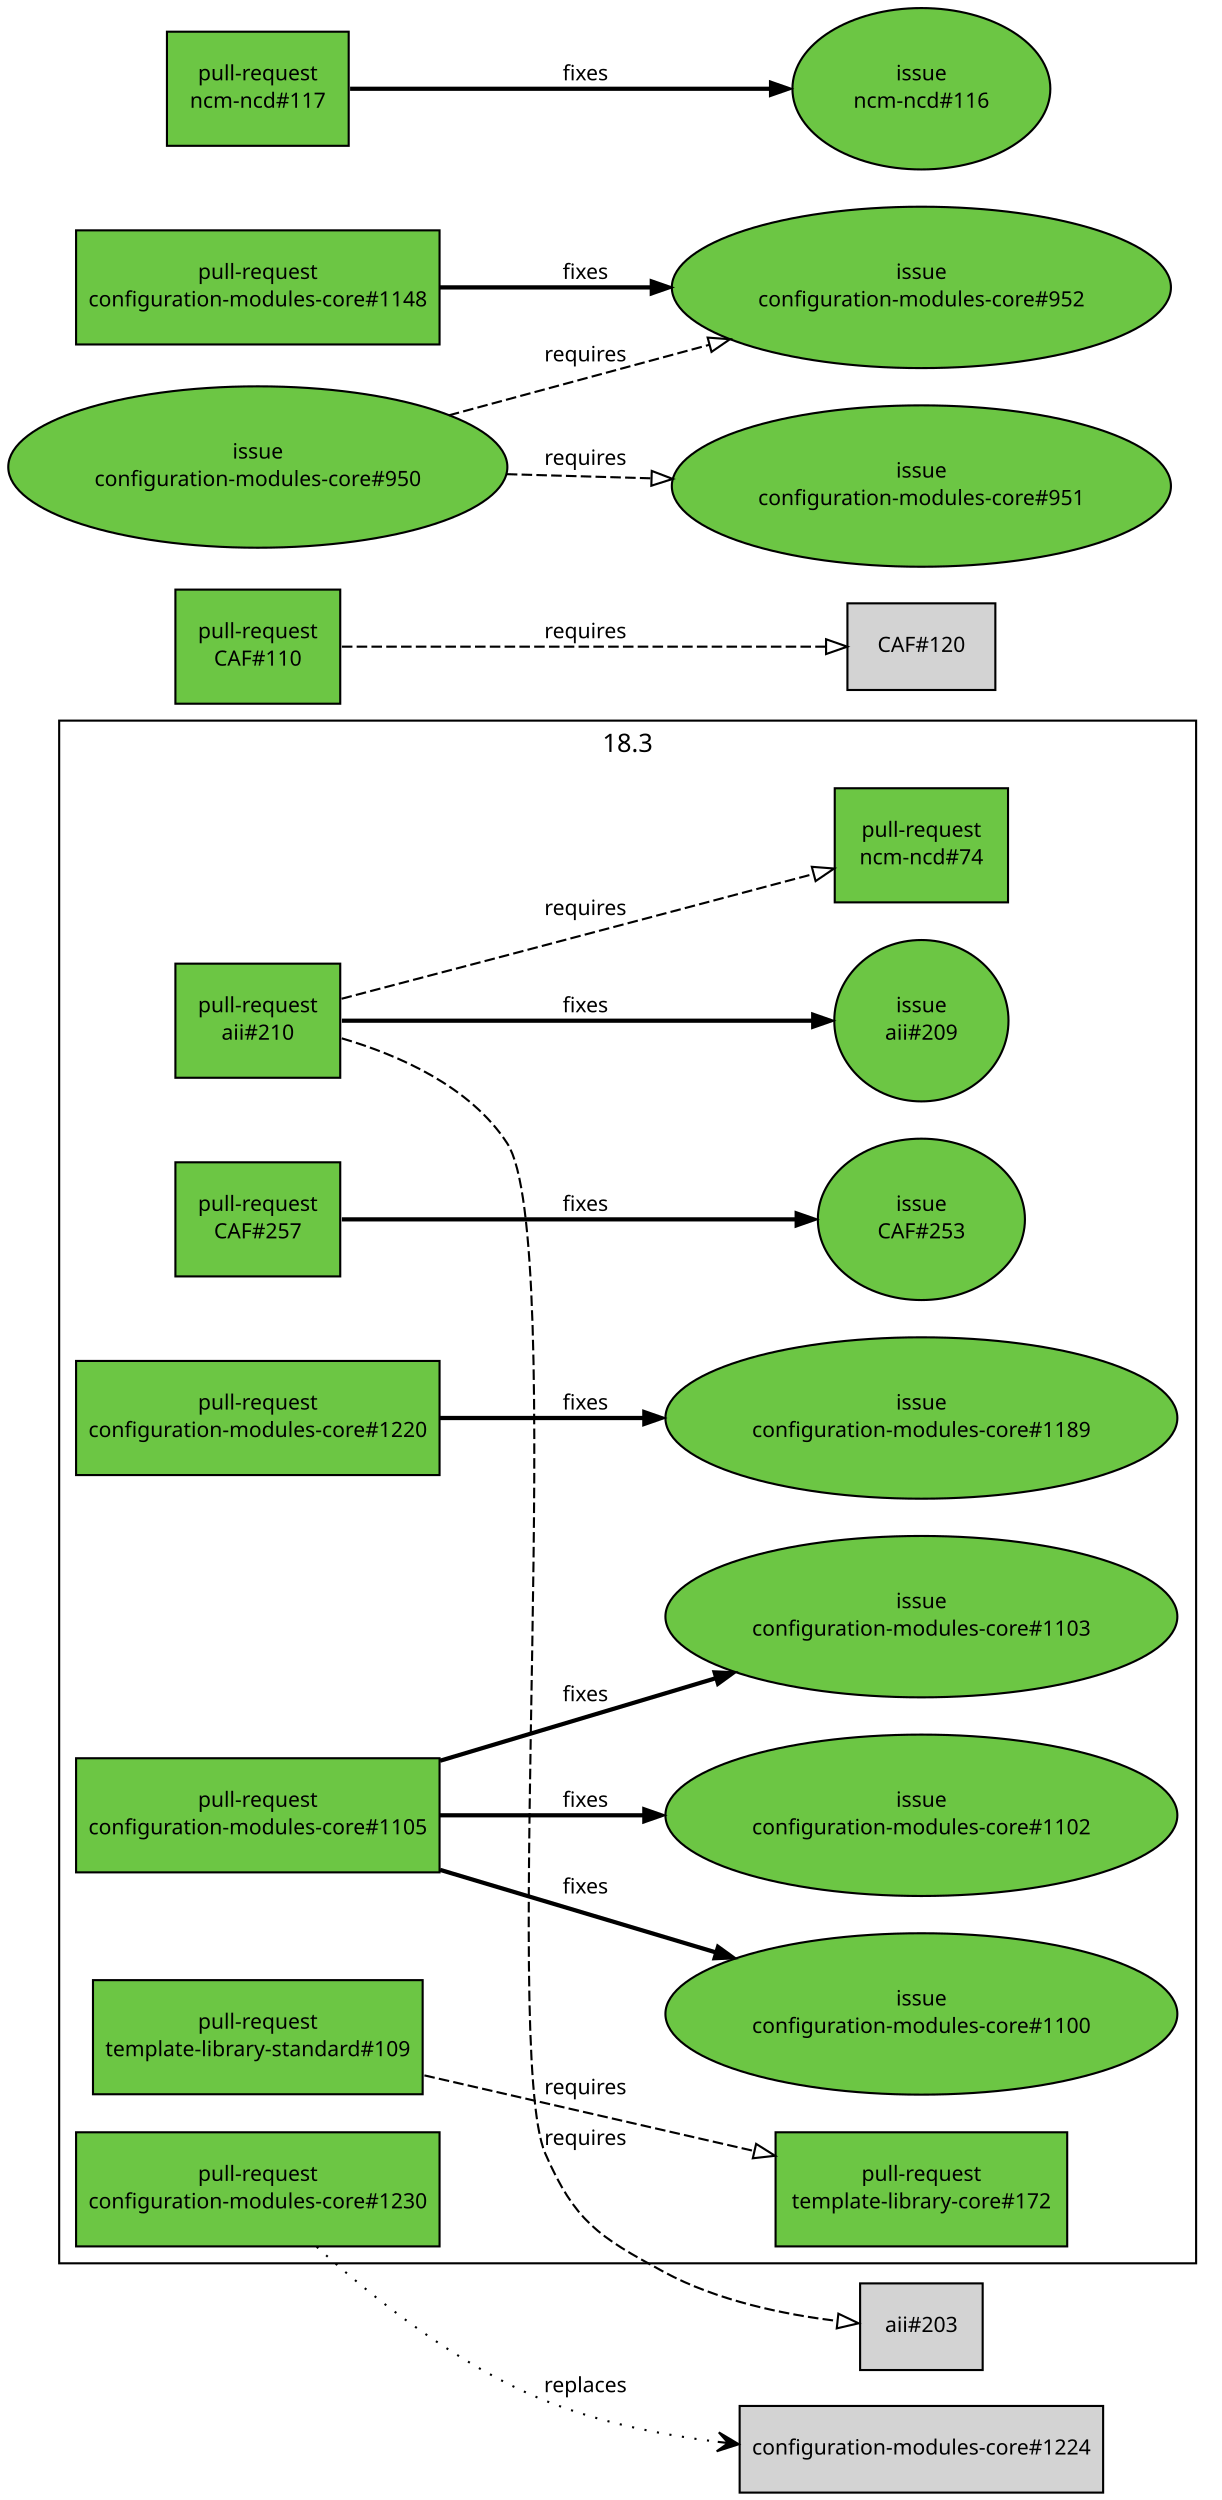
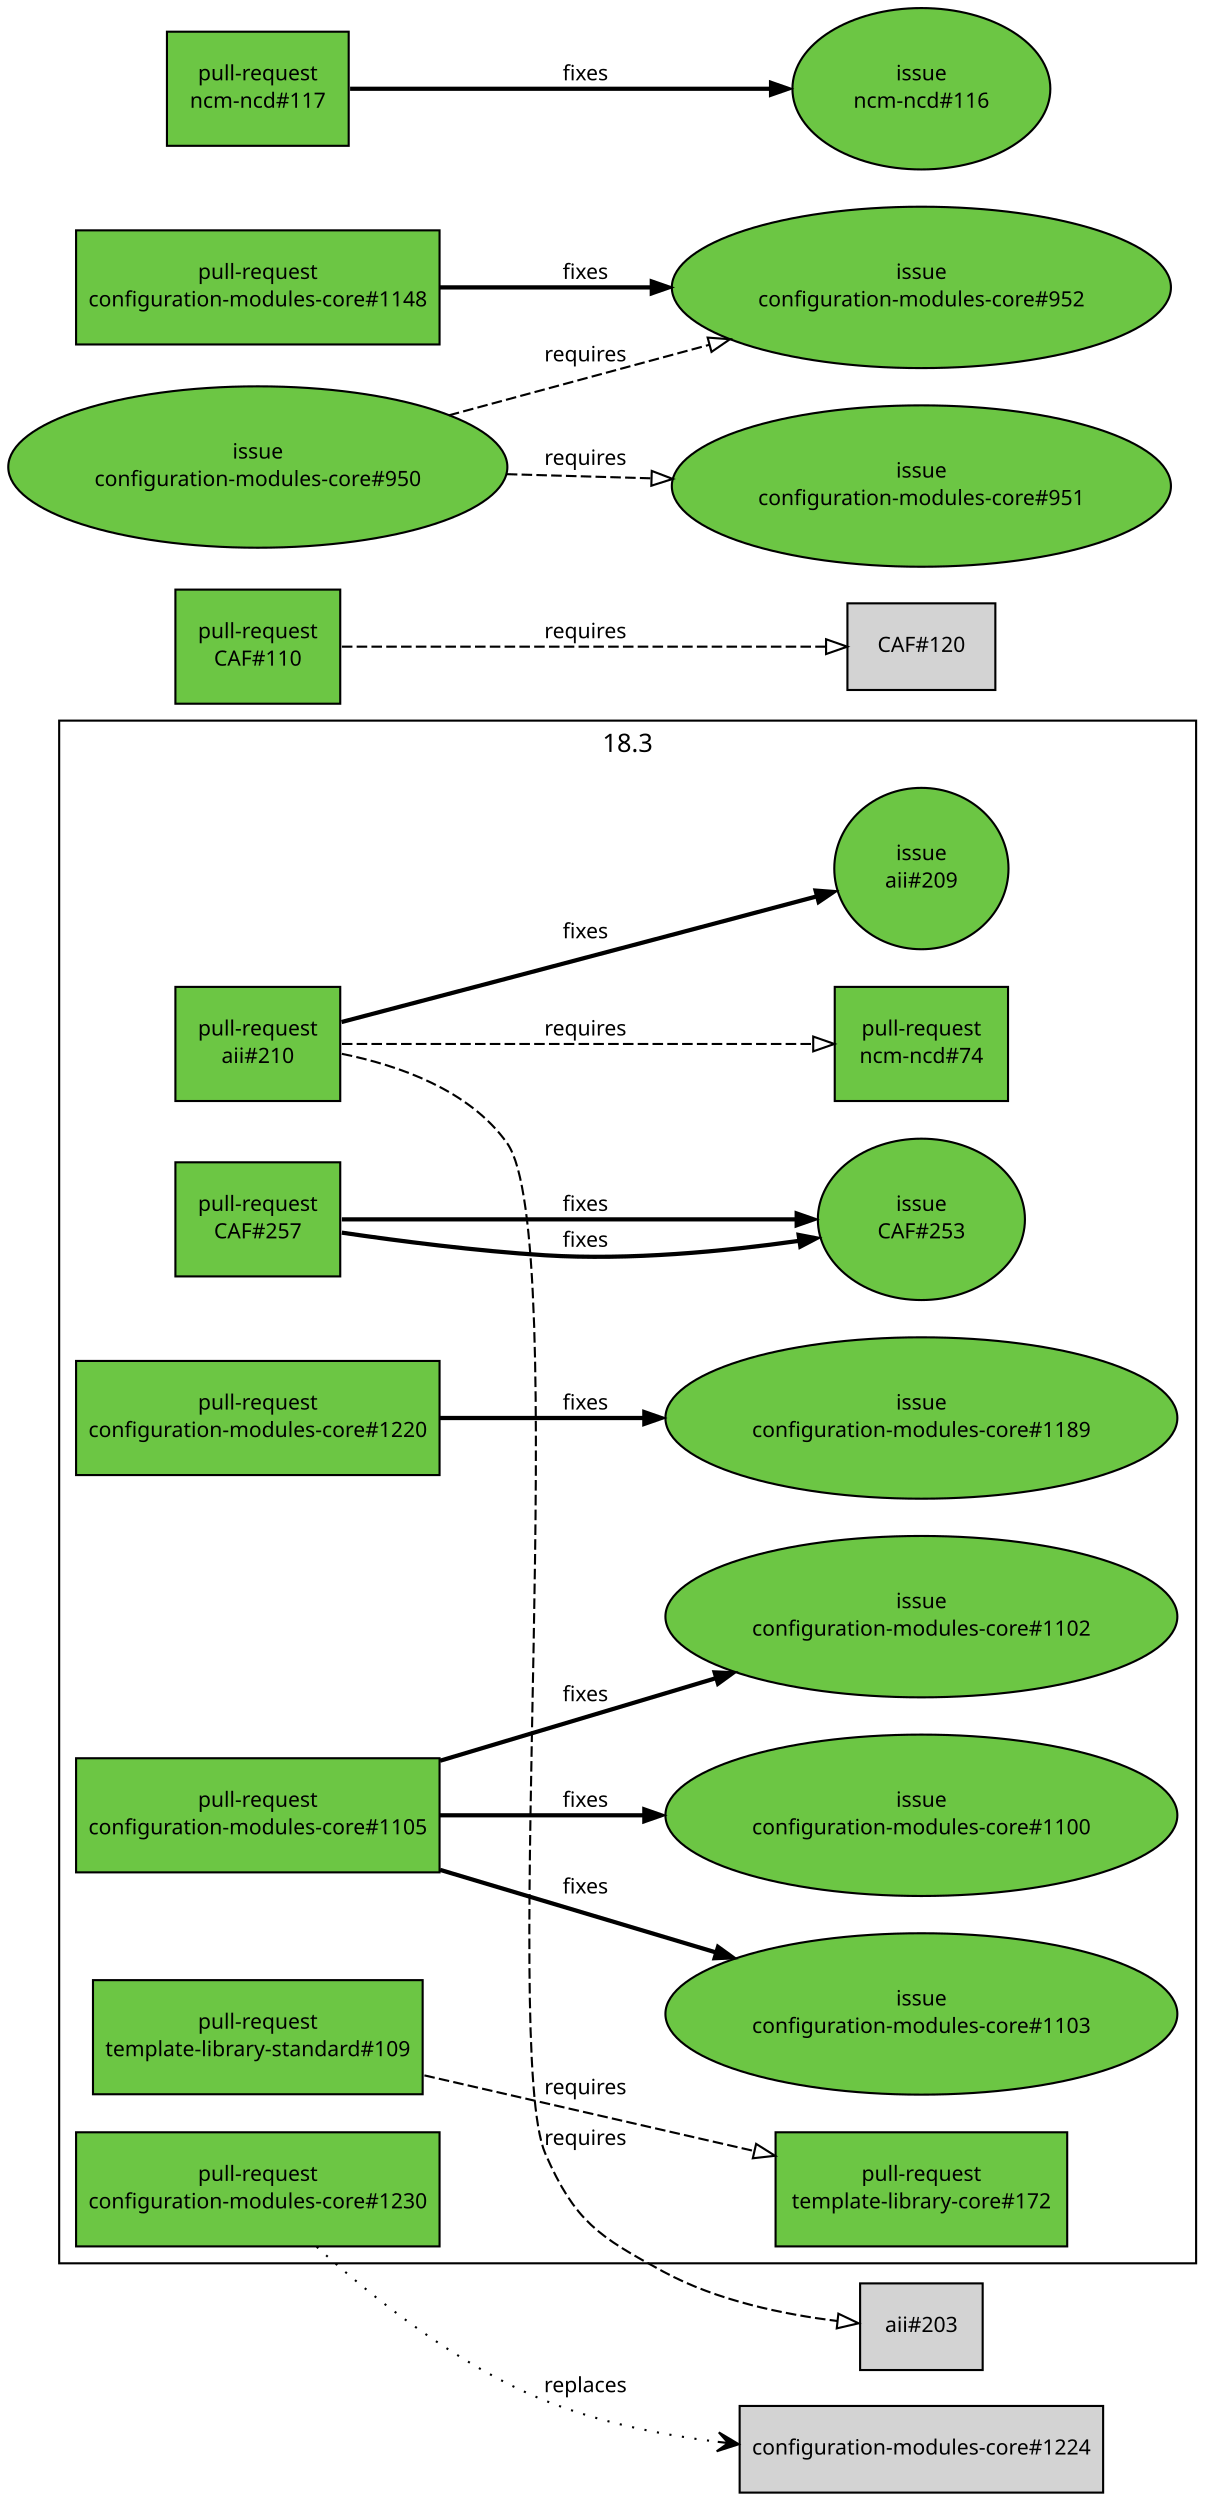
<svg xmlns="http://www.w3.org/2000/svg" xmlns:xlink="http://www.w3.org/1999/xlink" width="578pt" height="1183pt" viewBox="0.00 0.00 578.00 1183.00">
  <g id="graph1" class="graph" transform="scale(1 1) rotate(0) translate(4 1179)">
    <polygon fill="white" stroke="white" points="-4,5 -4,-1179 575,-1179 575,5 -4,5" />
    <g id="graph3" class="cluster">
      <polygon fill="none" stroke="black" points="24,-108 24,-838 562,-838 562,-108 24,-108" />
      <text text-anchor="middle" x="293" y="-823.2" font-family="Sans" font-size="12.00">18.3</text>
    </g>
    <g id="node1" class="node">
      <a xlink:href="https://github.com/quattor/aii/pull/210" xlink:title="Shellfe: support active config for plugins" target="_parent">
-         <polygon fill="#6cc644" stroke="black" points="157,-723 79,-723 79,-669 157,-669 157,-723" />
-         <text text-anchor="middle" x="118" y="-700" font-family="Sans" font-size="10.00">pull-request</text>
-         <text text-anchor="middle" x="118" y="-687" font-family="Sans" font-size="10.00">aii#210</text>
+         <polygon fill="#6cc644" stroke="black" points="157,-712 79,-712 79,-658 157,-658 157,-712" />
+         <text text-anchor="middle" x="118" y="-689" font-family="Sans" font-size="10.00">pull-request</text>
+         <text text-anchor="middle" x="118" y="-676" font-family="Sans" font-size="10.00">aii#210</text>
      </a>
    </g>
    <g id="node3" class="node">
      <a xlink:href="https://github.com/quattor/aii/issues/209" xlink:title="support ACTIVE_CONFIG" target="_parent">
-         <ellipse fill="#6cc644" stroke="black" cx="432" cy="-696" rx="41.217" ry="38.184" />
-         <text text-anchor="middle" x="432" y="-700" font-family="Sans" font-size="10.00">issue</text>
-         <text text-anchor="middle" x="432" y="-687" font-family="Sans" font-size="10.00">aii#209</text>
+         <ellipse fill="#6cc644" stroke="black" cx="432" cy="-768" rx="41.217" ry="38.184" />
+         <text text-anchor="middle" x="432" y="-772" font-family="Sans" font-size="10.00">issue</text>
+         <text text-anchor="middle" x="432" y="-759" font-family="Sans" font-size="10.00">aii#209</text>
      </a>
    </g>
    <g id="edge2" class="edge">
-       <path fill="none" stroke="black" stroke-width="2" d="M157.768,-696C214.279,-696 317.868,-696 380.284,-696" />
-       <polygon fill="black" stroke="black" points="380.31,-699.5 390.31,-696 380.31,-692.5 380.31,-699.5" />
-       <text text-anchor="middle" x="273" y="-700" font-family="Sans" font-size="10.00">fixes</text>
+       <path fill="none" stroke="black" stroke-width="2" d="M157.609,-695.38C180.517,-701.39 209.889,-709.106 236,-716 285.736,-729.131 342.549,-744.213 382.158,-754.741" />
+       <polygon fill="black" stroke="black" points="381.278,-758.129 391.842,-757.315 383.077,-751.364 381.278,-758.129" />
+       <text text-anchor="middle" x="273" y="-735" font-family="Sans" font-size="10.00">fixes</text>
    </g>
    <g id="node5" class="node">
      <a xlink:href="https://github.com/quattor/ncm-ncd/pull/74" xlink:title="Set the current active config as an attribute to the component" target="_parent">
-         <polygon fill="#6cc644" stroke="black" points="473,-806 391,-806 391,-752 473,-752 473,-806" />
-         <text text-anchor="middle" x="432" y="-783" font-family="Sans" font-size="10.00">pull-request</text>
-         <text text-anchor="middle" x="432" y="-770" font-family="Sans" font-size="10.00">ncm-ncd#74</text>
+         <polygon fill="#6cc644" stroke="black" points="473,-712 391,-712 391,-658 473,-658 473,-712" />
+         <text text-anchor="middle" x="432" y="-689" font-family="Sans" font-size="10.00">pull-request</text>
+         <text text-anchor="middle" x="432" y="-676" font-family="Sans" font-size="10.00">ncm-ncd#74</text>
      </a>
    </g>
    <g id="edge4" class="edge">
-       <path fill="none" stroke="black" stroke-dasharray="5,2" d="M157.609,-706.38C180.517,-712.39 209.889,-720.106 236,-727 285.266,-740.007 341.475,-754.927 381.028,-765.441" />
-       <polygon fill="none" stroke="black" points="380.148,-768.828 390.711,-768.015 381.946,-762.063 380.148,-768.828" />
-       <text text-anchor="middle" x="273" y="-746" font-family="Sans" font-size="10.00">requires</text>
+       <path fill="none" stroke="black" stroke-dasharray="5,2" d="M157.768,-685C214.435,-685 318.442,-685 380.801,-685" />
+       <polygon fill="none" stroke="black" points="380.813,-688.5 390.813,-685 380.813,-681.5 380.813,-688.5" />
+       <text text-anchor="middle" x="273" y="-689" font-family="Sans" font-size="10.00">requires</text>
    </g>
    <g id="node7" class="node">
      <polygon fill="lightgrey" stroke="black" points="461,-98.5 403,-98.5 403,-57.5 461,-57.5 461,-98.5" />
      <text text-anchor="middle" x="432" y="-75.5" font-family="Sans" font-size="10.00">aii#203</text>
    </g>
    <g id="edge6" class="edge">
-       <path fill="none" stroke="black" stroke-dasharray="5,2" d="M157.721,-687.662C184.699,-679.744 218.537,-664.901 236,-638 264.94,-593.421 232.74,-208.712 254,-160 268.079,-127.74 279.072,-120.803 310,-104 335.309,-90.25 367.249,-83.769 392.1,-80.716" />
+       <path fill="none" stroke="black" stroke-dasharray="5,2" d="M157.761,-680.33C184.574,-674.913 218.196,-663.221 236,-638 266.651,-594.58 232.74,-208.712 254,-160 268.079,-127.74 279.072,-120.803 310,-104 335.309,-90.25 367.249,-83.769 392.1,-80.716" />
      <polygon fill="none" stroke="black" points="392.715,-84.17 402.276,-79.606 391.956,-77.211 392.715,-84.17" />
      <text text-anchor="middle" x="273" y="-164" font-family="Sans" font-size="10.00">requires</text>
    </g>
    <g id="node8" class="node">
      <a xlink:href="https://github.com/quattor/CAF/pull/257" xlink:title="Process: run process as another user" target="_parent">
        <polygon fill="#6cc644" stroke="black" points="157,-629 79,-629 79,-575 157,-575 157,-629" />
        <text text-anchor="middle" x="118" y="-606" font-family="Sans" font-size="10.00">pull-request</text>
        <text text-anchor="middle" x="118" y="-593" font-family="Sans" font-size="10.00">CAF#257</text>
      </a>
    </g>
    <g id="node10" class="node">
      <a xlink:href="https://github.com/quattor/CAF/issues/253" xlink:title="CAF::Process: Include an option to execute the command as an specific user" target="_parent">
        <ellipse fill="#6cc644" stroke="black" cx="432" cy="-602" rx="48.998" ry="38.184" />
        <text text-anchor="middle" x="432" y="-606" font-family="Sans" font-size="10.00">issue</text>
        <text text-anchor="middle" x="432" y="-593" font-family="Sans" font-size="10.00">CAF#253</text>
      </a>
    </g>
    <g id="edge8" class="edge">
      <path fill="none" stroke="black" stroke-width="2" d="M157.768,-602C211.934,-602 309.353,-602 372.308,-602" />
      <polygon fill="black" stroke="black" points="372.488,-605.5 382.488,-602 372.488,-598.5 372.488,-605.5" />
      <text text-anchor="middle" x="273" y="-606" font-family="Sans" font-size="10.00">fixes</text>
    </g>
-     <g id="node11" class="node">
+     <g id="edge10" class="edge">
+       <path fill="none" stroke="black" stroke-width="2" d="M157.749,-595.708C184.802,-591.752 221.464,-587.026 254,-585 294.044,-582.507 339.023,-586.864 373.748,-591.79" />
+       <polygon fill="black" stroke="black" points="373.314,-595.264 383.717,-593.259 374.335,-588.339 373.314,-595.264" />
+       <text text-anchor="middle" x="273" y="-589" font-family="Sans" font-size="10.00">fixes</text>
+     </g>
+     <g id="node12" class="node">
      <a xlink:href="https://github.com/quattor/CAF/pull/110" xlink:title="Download: API proposal" target="_parent">
        <polygon fill="#6cc644" stroke="black" points="157,-900 79,-900 79,-846 157,-846 157,-900" />
        <text text-anchor="middle" x="118" y="-877" font-family="Sans" font-size="10.00">pull-request</text>
        <text text-anchor="middle" x="118" y="-864" font-family="Sans" font-size="10.00">CAF#110</text>
      </a>
    </g>
-     <g id="node13" class="node">
+     <g id="node14" class="node">
      <polygon fill="lightgrey" stroke="black" points="467,-893.5 397,-893.5 397,-852.5 467,-852.5 467,-893.5" />
      <text text-anchor="middle" x="432" y="-870.5" font-family="Sans" font-size="10.00">CAF#120</text>
    </g>
-     <g id="edge10" class="edge">
+     <g id="edge12" class="edge">
      <path fill="none" stroke="black" stroke-dasharray="5,2" d="M157.768,-873C216.269,-873 325.221,-873 386.719,-873" />
      <polygon fill="none" stroke="black" points="386.897,-876.5 396.897,-873 386.897,-869.5 386.897,-876.5" />
      <text text-anchor="middle" x="273" y="-877" font-family="Sans" font-size="10.00">requires</text>
    </g>
-     <g id="node14" class="node">
+     <g id="node15" class="node">
      <a xlink:href="https://github.com/quattor/configuration-modules-core/pull/1230" xlink:title="ncm-ceph: support for luminous, bluestore, ceph-volume and per host osd deployment" target="_parent">
        <polygon fill="#6cc644" stroke="black" points="204,-170 32,-170 32,-116 204,-116 204,-170" />
        <text text-anchor="middle" x="118" y="-147" font-family="Sans" font-size="10.00">pull-request</text>
        <text text-anchor="middle" x="118" y="-134" font-family="Sans" font-size="10.00">configuration-modules-core#1230</text>
      </a>
    </g>
-     <g id="node16" class="node">
+     <g id="node17" class="node">
      <polygon fill="lightgrey" stroke="black" points="518,-40.5 346,-40.5 346,0.5 518,0.5 518,-40.5" />
      <text text-anchor="middle" x="432" y="-17.5" font-family="Sans" font-size="10.00">configuration-modules-core#1224</text>
    </g>
-     <g id="edge12" class="edge">
+     <g id="edge14" class="edge">
      <path fill="none" stroke="black" stroke-dasharray="1,5" d="M145.867,-115.794C171.666,-92.357 212.244,-59.739 254,-43 279.389,-32.822 308.297,-26.92 335.324,-23.558" />
      <polygon fill="black" stroke="black" points="345.579,-22.39 336.153,-27.992 340.611,-22.956 335.644,-23.521 335.644,-23.521 335.644,-23.521 340.611,-22.956 335.134,-19.05 345.579,-22.39 345.579,-22.39" />
      <text text-anchor="middle" x="273" y="-47" font-family="Sans" font-size="10.00">replaces</text>
    </g>
-     <g id="node17" class="node">
+     <g id="node18" class="node">
      <a xlink:href="https://github.com/quattor/configuration-modules-core/pull/1220" xlink:title="ncm-cups: Stop daemon if server not enabled" target="_parent">
        <polygon fill="#6cc644" stroke="black" points="204,-535 32,-535 32,-481 204,-481 204,-535" />
        <text text-anchor="middle" x="118" y="-512" font-family="Sans" font-size="10.00">pull-request</text>
        <text text-anchor="middle" x="118" y="-499" font-family="Sans" font-size="10.00">configuration-modules-core#1220</text>
      </a>
    </g>
-     <g id="node19" class="node">
+     <g id="node20" class="node">
      <a xlink:href="https://github.com/quattor/configuration-modules-core/issues/1189" xlink:title="ncm-cups: Nodetype of client should stop running cups daemon" target="_parent">
        <ellipse fill="#6cc644" stroke="black" cx="432" cy="-508" rx="121.122" ry="38.184" />
        <text text-anchor="middle" x="432" y="-512" font-family="Sans" font-size="10.00">issue</text>
        <text text-anchor="middle" x="432" y="-499" font-family="Sans" font-size="10.00">configuration-modules-core#1189</text>
      </a>
    </g>
-     <g id="edge14" class="edge">
+     <g id="edge16" class="edge">
      <path fill="none" stroke="black" stroke-width="2" d="M204.217,-508C233.916,-508 267.888,-508 300.372,-508" />
      <polygon fill="black" stroke="black" points="300.399,-511.5 310.399,-508 300.399,-504.5 300.399,-511.5" />
      <text text-anchor="middle" x="273" y="-512" font-family="Sans" font-size="10.00">fixes</text>
    </g>
-     <g id="node20" class="node">
+     <g id="node21" class="node">
      <a xlink:href="https://github.com/quattor/configuration-modules-core/pull/1105" xlink:title="ncm-authconfig: fix krb5_realm, user_object_class and newline between ldap_krb5_canonicalize and ldap_krb5_realm" target="_parent">
        <polygon fill="#6cc644" stroke="black" points="204,-347 32,-347 32,-293 204,-293 204,-347" />
        <text text-anchor="middle" x="118" y="-324" font-family="Sans" font-size="10.00">pull-request</text>
        <text text-anchor="middle" x="118" y="-311" font-family="Sans" font-size="10.00">configuration-modules-core#1105</text>
      </a>
    </g>
-     <g id="node22" class="node">
+     <g id="node23" class="node">
      <a xlink:href="https://github.com/quattor/configuration-modules-core/issues/1100" xlink:title="ncm-authconfig : no newline after krb5_canonicalize option" target="_parent">
-         <ellipse fill="#6cc644" stroke="black" cx="432" cy="-226" rx="121.122" ry="38.184" />
-         <text text-anchor="middle" x="432" y="-230" font-family="Sans" font-size="10.00">issue</text>
-         <text text-anchor="middle" x="432" y="-217" font-family="Sans" font-size="10.00">configuration-modules-core#1100</text>
-       </a>
-     </g>
-     <g id="edge16" class="edge">
-       <path fill="none" stroke="black" stroke-width="2" d="M204.217,-294.19C244.557,-282.113 292.783,-267.676 334.453,-255.202" />
-       <polygon fill="black" stroke="black" points="335.488,-258.546 344.064,-252.325 333.48,-251.84 335.488,-258.546" />
-       <text text-anchor="middle" x="273" y="-283" font-family="Sans" font-size="10.00">fixes</text>
-     </g>
-     <g id="node24" class="node">
-       <a xlink:href="https://github.com/quattor/configuration-modules-core/issues/1102" xlink:title="ncm-authconfig: There is no " target="_parent">
        <ellipse fill="#6cc644" stroke="black" cx="432" cy="-320" rx="121.122" ry="38.184" />
        <text text-anchor="middle" x="432" y="-324" font-family="Sans" font-size="10.00">issue</text>
-         <text text-anchor="middle" x="432" y="-311" font-family="Sans" font-size="10.00">configuration-modules-core#1102</text>
+         <text text-anchor="middle" x="432" y="-311" font-family="Sans" font-size="10.00">configuration-modules-core#1100</text>
      </a>
    </g>
    <g id="edge18" class="edge">
      <path fill="none" stroke="black" stroke-width="2" d="M204.217,-320C233.916,-320 267.888,-320 300.372,-320" />
      <polygon fill="black" stroke="black" points="300.399,-323.5 310.399,-320 300.399,-316.5 300.399,-323.5" />
      <text text-anchor="middle" x="273" y="-324" font-family="Sans" font-size="10.00">fixes</text>
    </g>
-     <g id="node26" class="node">
-       <a xlink:href="https://github.com/quattor/configuration-modules-core/issues/1103" xlink:title="ncm-authconfig: krb5_realm = ARRAY(0x39a5830)" target="_parent">
+     <g id="node25" class="node">
+       <a xlink:href="https://github.com/quattor/configuration-modules-core/issues/1102" xlink:title="ncm-authconfig: There is no " target="_parent">
        <ellipse fill="#6cc644" stroke="black" cx="432" cy="-414" rx="121.122" ry="38.184" />
        <text text-anchor="middle" x="432" y="-418" font-family="Sans" font-size="10.00">issue</text>
-         <text text-anchor="middle" x="432" y="-405" font-family="Sans" font-size="10.00">configuration-modules-core#1103</text>
+         <text text-anchor="middle" x="432" y="-405" font-family="Sans" font-size="10.00">configuration-modules-core#1102</text>
      </a>
    </g>
    <g id="edge20" class="edge">
      <path fill="none" stroke="black" stroke-width="2" d="M204.217,-345.81C244.557,-357.887 292.783,-372.324 334.453,-384.798" />
      <polygon fill="black" stroke="black" points="333.48,-388.16 344.064,-387.675 335.488,-381.454 333.48,-388.16" />
      <text text-anchor="middle" x="273" y="-374" font-family="Sans" font-size="10.00">fixes</text>
    </g>
    <g id="node27" class="node">
+       <a xlink:href="https://github.com/quattor/configuration-modules-core/issues/1103" xlink:title="ncm-authconfig: krb5_realm = ARRAY(0x39a5830)" target="_parent">
+         <ellipse fill="#6cc644" stroke="black" cx="432" cy="-226" rx="121.122" ry="38.184" />
+         <text text-anchor="middle" x="432" y="-230" font-family="Sans" font-size="10.00">issue</text>
+         <text text-anchor="middle" x="432" y="-217" font-family="Sans" font-size="10.00">configuration-modules-core#1103</text>
+       </a>
+     </g>
+     <g id="edge22" class="edge">
+       <path fill="none" stroke="black" stroke-width="2" d="M204.217,-294.19C244.557,-282.113 292.783,-267.676 334.453,-255.202" />
+       <polygon fill="black" stroke="black" points="335.488,-258.546 344.064,-252.325 333.48,-251.84 335.488,-258.546" />
+       <text text-anchor="middle" x="273" y="-283" font-family="Sans" font-size="10.00">fixes</text>
+     </g>
+     <g id="node28" class="node">
      <a xlink:href="https://github.com/quattor/configuration-modules-core/pull/1148" xlink:title="ncm-spma: Remove support from groups from spma yumng backend" target="_parent">
        <polygon fill="#6cc644" stroke="black" points="204,-1070 32,-1070 32,-1016 204,-1016 204,-1070" />
        <text text-anchor="middle" x="118" y="-1047" font-family="Sans" font-size="10.00">pull-request</text>
        <text text-anchor="middle" x="118" y="-1034" font-family="Sans" font-size="10.00">configuration-modules-core#1148</text>
      </a>
    </g>
-     <g id="node29" class="node">
+     <g id="node30" class="node">
      <a xlink:href="https://github.com/quattor/configuration-modules-core/issues/952" xlink:title="ncm-spma (yumng): Remove support for package groups" target="_parent">
        <ellipse fill="#6cc644" stroke="black" cx="432" cy="-1043" rx="118.087" ry="38.184" />
        <text text-anchor="middle" x="432" y="-1047" font-family="Sans" font-size="10.00">issue</text>
        <text text-anchor="middle" x="432" y="-1034" font-family="Sans" font-size="10.00">configuration-modules-core#952</text>
      </a>
    </g>
-     <g id="edge22" class="edge">
+     <g id="edge24" class="edge">
      <path fill="none" stroke="black" stroke-width="2" d="M204.217,-1043C234.903,-1043 270.151,-1043 303.606,-1043" />
      <polygon fill="black" stroke="black" points="303.924,-1046.5 313.924,-1043 303.924,-1039.5 303.924,-1046.5" />
      <text text-anchor="middle" x="273" y="-1047" font-family="Sans" font-size="10.00">fixes</text>
    </g>
-     <g id="node30" class="node">
+     <g id="node31" class="node">
      <a xlink:href="https://github.com/quattor/configuration-modules-core/issues/950" xlink:title="ncm-spma: Remove support for package groups from yum backends" target="_parent">
        <ellipse fill="#6cc644" stroke="black" cx="118" cy="-958" rx="118.087" ry="38.184" />
        <text text-anchor="middle" x="118" y="-962" font-family="Sans" font-size="10.00">issue</text>
        <text text-anchor="middle" x="118" y="-949" font-family="Sans" font-size="10.00">configuration-modules-core#950</text>
      </a>
    </g>
-     <g id="edge26" class="edge">
+     <g id="edge28" class="edge">
      <path fill="none" stroke="black" stroke-dasharray="5,2" d="M208.401,-982.471C246.98,-992.915 292.147,-1005.14 331.747,-1015.86" />
      <polygon fill="none" stroke="black" points="330.855,-1019.25 341.422,-1018.48 332.684,-1012.49 330.855,-1019.25" />
      <text text-anchor="middle" x="273" y="-1008" font-family="Sans" font-size="10.00">requires</text>
    </g>
-     <g id="node32" class="node">
+     <g id="node33" class="node">
      <a xlink:href="https://github.com/quattor/configuration-modules-core/issues/951" xlink:title="ncm-spma (yum): Remove support for package groups" target="_parent">
        <ellipse fill="#6cc644" stroke="black" cx="432" cy="-949" rx="118.087" ry="38.184" />
        <text text-anchor="middle" x="432" y="-953" font-family="Sans" font-size="10.00">issue</text>
        <text text-anchor="middle" x="432" y="-940" font-family="Sans" font-size="10.00">configuration-modules-core#951</text>
      </a>
    </g>
-     <g id="edge24" class="edge">
+     <g id="edge26" class="edge">
      <path fill="none" stroke="black" stroke-dasharray="5,2" d="M235.815,-954.623C258.074,-953.985 281.456,-953.315 304.01,-952.668" />
      <polygon fill="none" stroke="black" points="304.412,-956.159 314.308,-952.373 304.212,-949.161 304.412,-956.159" />
      <text text-anchor="middle" x="273" y="-959" font-family="Sans" font-size="10.00">requires</text>
    </g>
-     <g id="node34" class="node">
+     <g id="node35" class="node">
      <a xlink:href="https://github.com/quattor/ncm-ncd/pull/117" xlink:title="Allow component modules to be loaded from any path" target="_parent">
        <polygon fill="#6cc644" stroke="black" points="161,-1164 75,-1164 75,-1110 161,-1110 161,-1164" />
        <text text-anchor="middle" x="118" y="-1141" font-family="Sans" font-size="10.00">pull-request</text>
        <text text-anchor="middle" x="118" y="-1128" font-family="Sans" font-size="10.00">ncm-ncd#117</text>
      </a>
    </g>
-     <g id="node36" class="node">
+     <g id="node37" class="node">
      <a xlink:href="https://github.com/quattor/ncm-ncd/issues/116" xlink:title="hasFile() prevents component modules from being relocated" target="_parent">
        <ellipse fill="#6cc644" stroke="black" cx="432" cy="-1137" rx="61.018" ry="38.184" />
        <text text-anchor="middle" x="432" y="-1141" font-family="Sans" font-size="10.00">issue</text>
        <text text-anchor="middle" x="432" y="-1128" font-family="Sans" font-size="10.00">ncm-ncd#116</text>
      </a>
    </g>
-     <g id="edge28" class="edge">
+     <g id="edge30" class="edge">
      <path fill="none" stroke="black" stroke-width="2" d="M161.66,-1137C212.954,-1137 298.809,-1137 360.001,-1137" />
      <polygon fill="black" stroke="black" points="360.362,-1140.5 370.362,-1137 360.362,-1133.5 360.362,-1140.5" />
      <text text-anchor="middle" x="273" y="-1141" font-family="Sans" font-size="10.00">fixes</text>
    </g>
-     <g id="node37" class="node">
+     <g id="node38" class="node">
      <a xlink:href="https://github.com/quattor/template-library-standard/pull/109" xlink:title="Add sample of nVidia workstation and compute GPUs" target="_parent">
        <polygon fill="#6cc644" stroke="black" points="196,-242 40,-242 40,-188 196,-188 196,-242" />
        <text text-anchor="middle" x="118" y="-219" font-family="Sans" font-size="10.00">pull-request</text>
        <text text-anchor="middle" x="118" y="-206" font-family="Sans" font-size="10.00">template-library-standard#109</text>
      </a>
    </g>
-     <g id="node39" class="node">
+     <g id="node40" class="node">
      <a xlink:href="https://github.com/quattor/template-library-core/pull/172" xlink:title="Allow RAM to be modelled on GPU cards" target="_parent">
        <polygon fill="#6cc644" stroke="black" points="501,-170 363,-170 363,-116 501,-116 501,-170" />
        <text text-anchor="middle" x="432" y="-147" font-family="Sans" font-size="10.00">pull-request</text>
        <text text-anchor="middle" x="432" y="-134" font-family="Sans" font-size="10.00">template-library-core#172</text>
      </a>
    </g>
-     <g id="edge30" class="edge">
+     <g id="edge32" class="edge">
      <path fill="none" stroke="black" stroke-dasharray="5,2" d="M196.83,-196.924C244.488,-185.996 305.049,-172.11 352.777,-161.166" />
      <polygon fill="none" stroke="black" points="353.793,-164.524 362.758,-158.877 352.229,-157.701 353.793,-164.524" />
      <text text-anchor="middle" x="273" y="-188" font-family="Sans" font-size="10.00">requires</text>
    </g>
  </g>
</svg>
